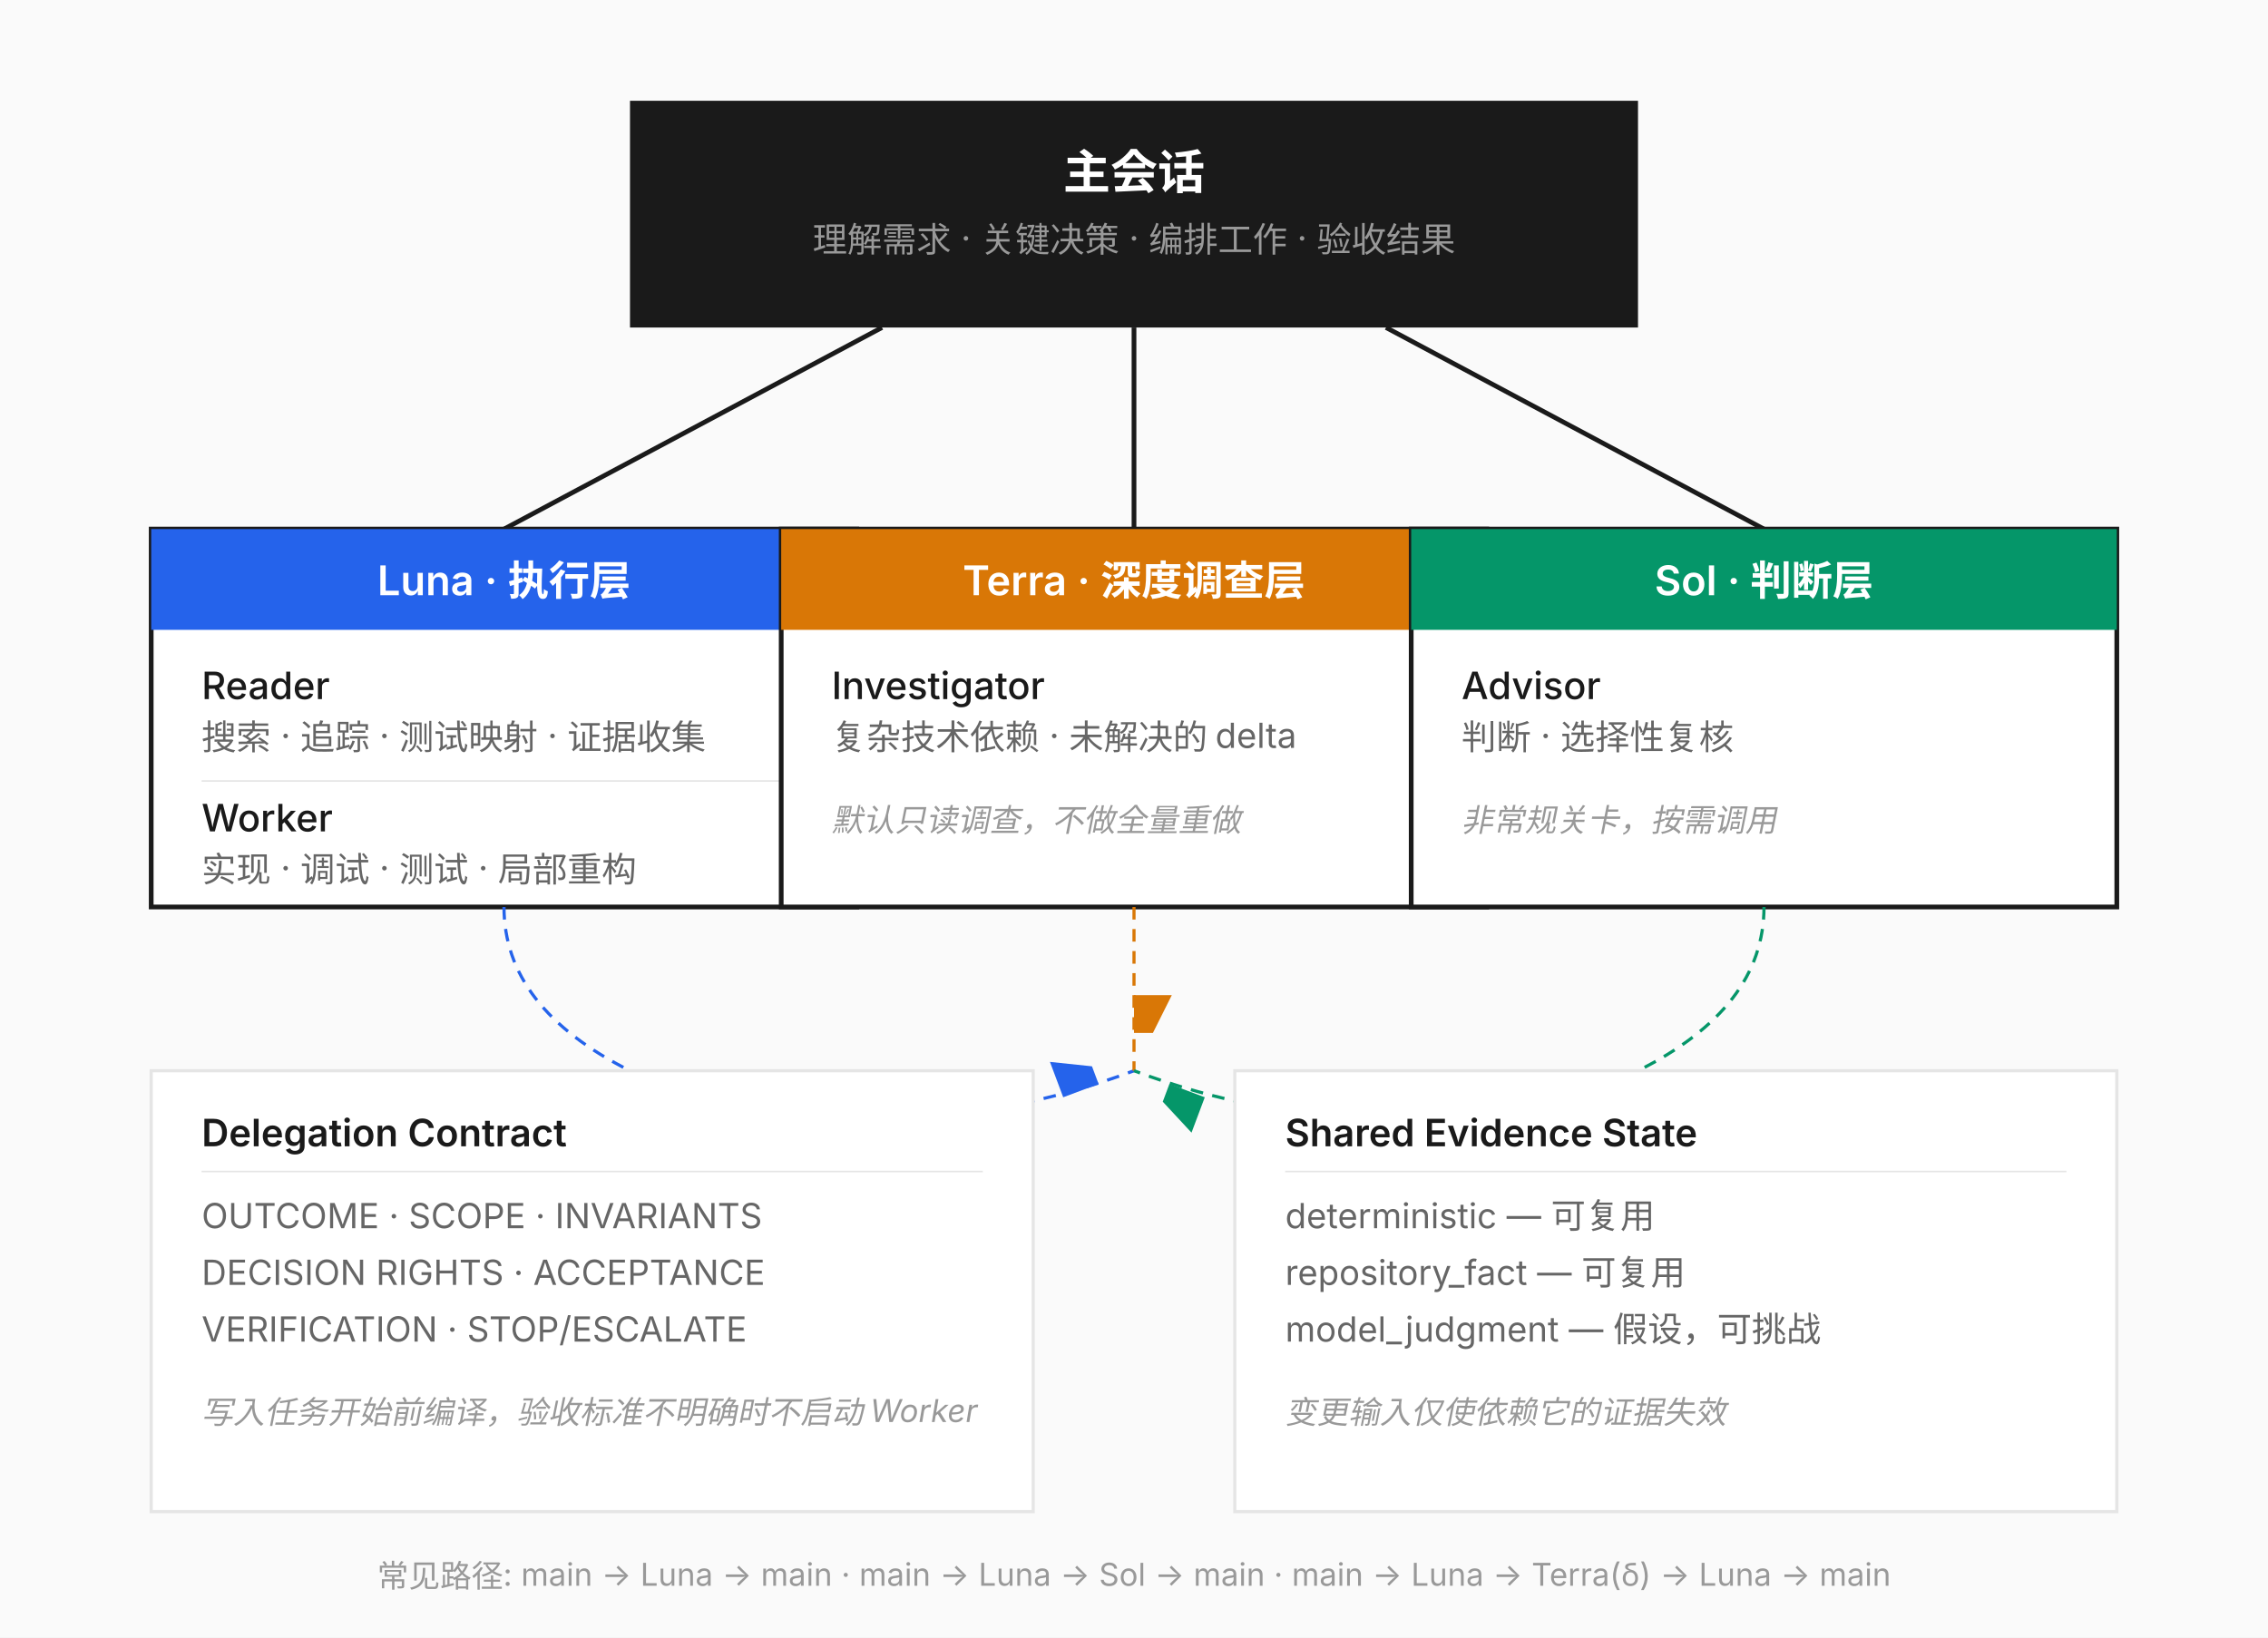
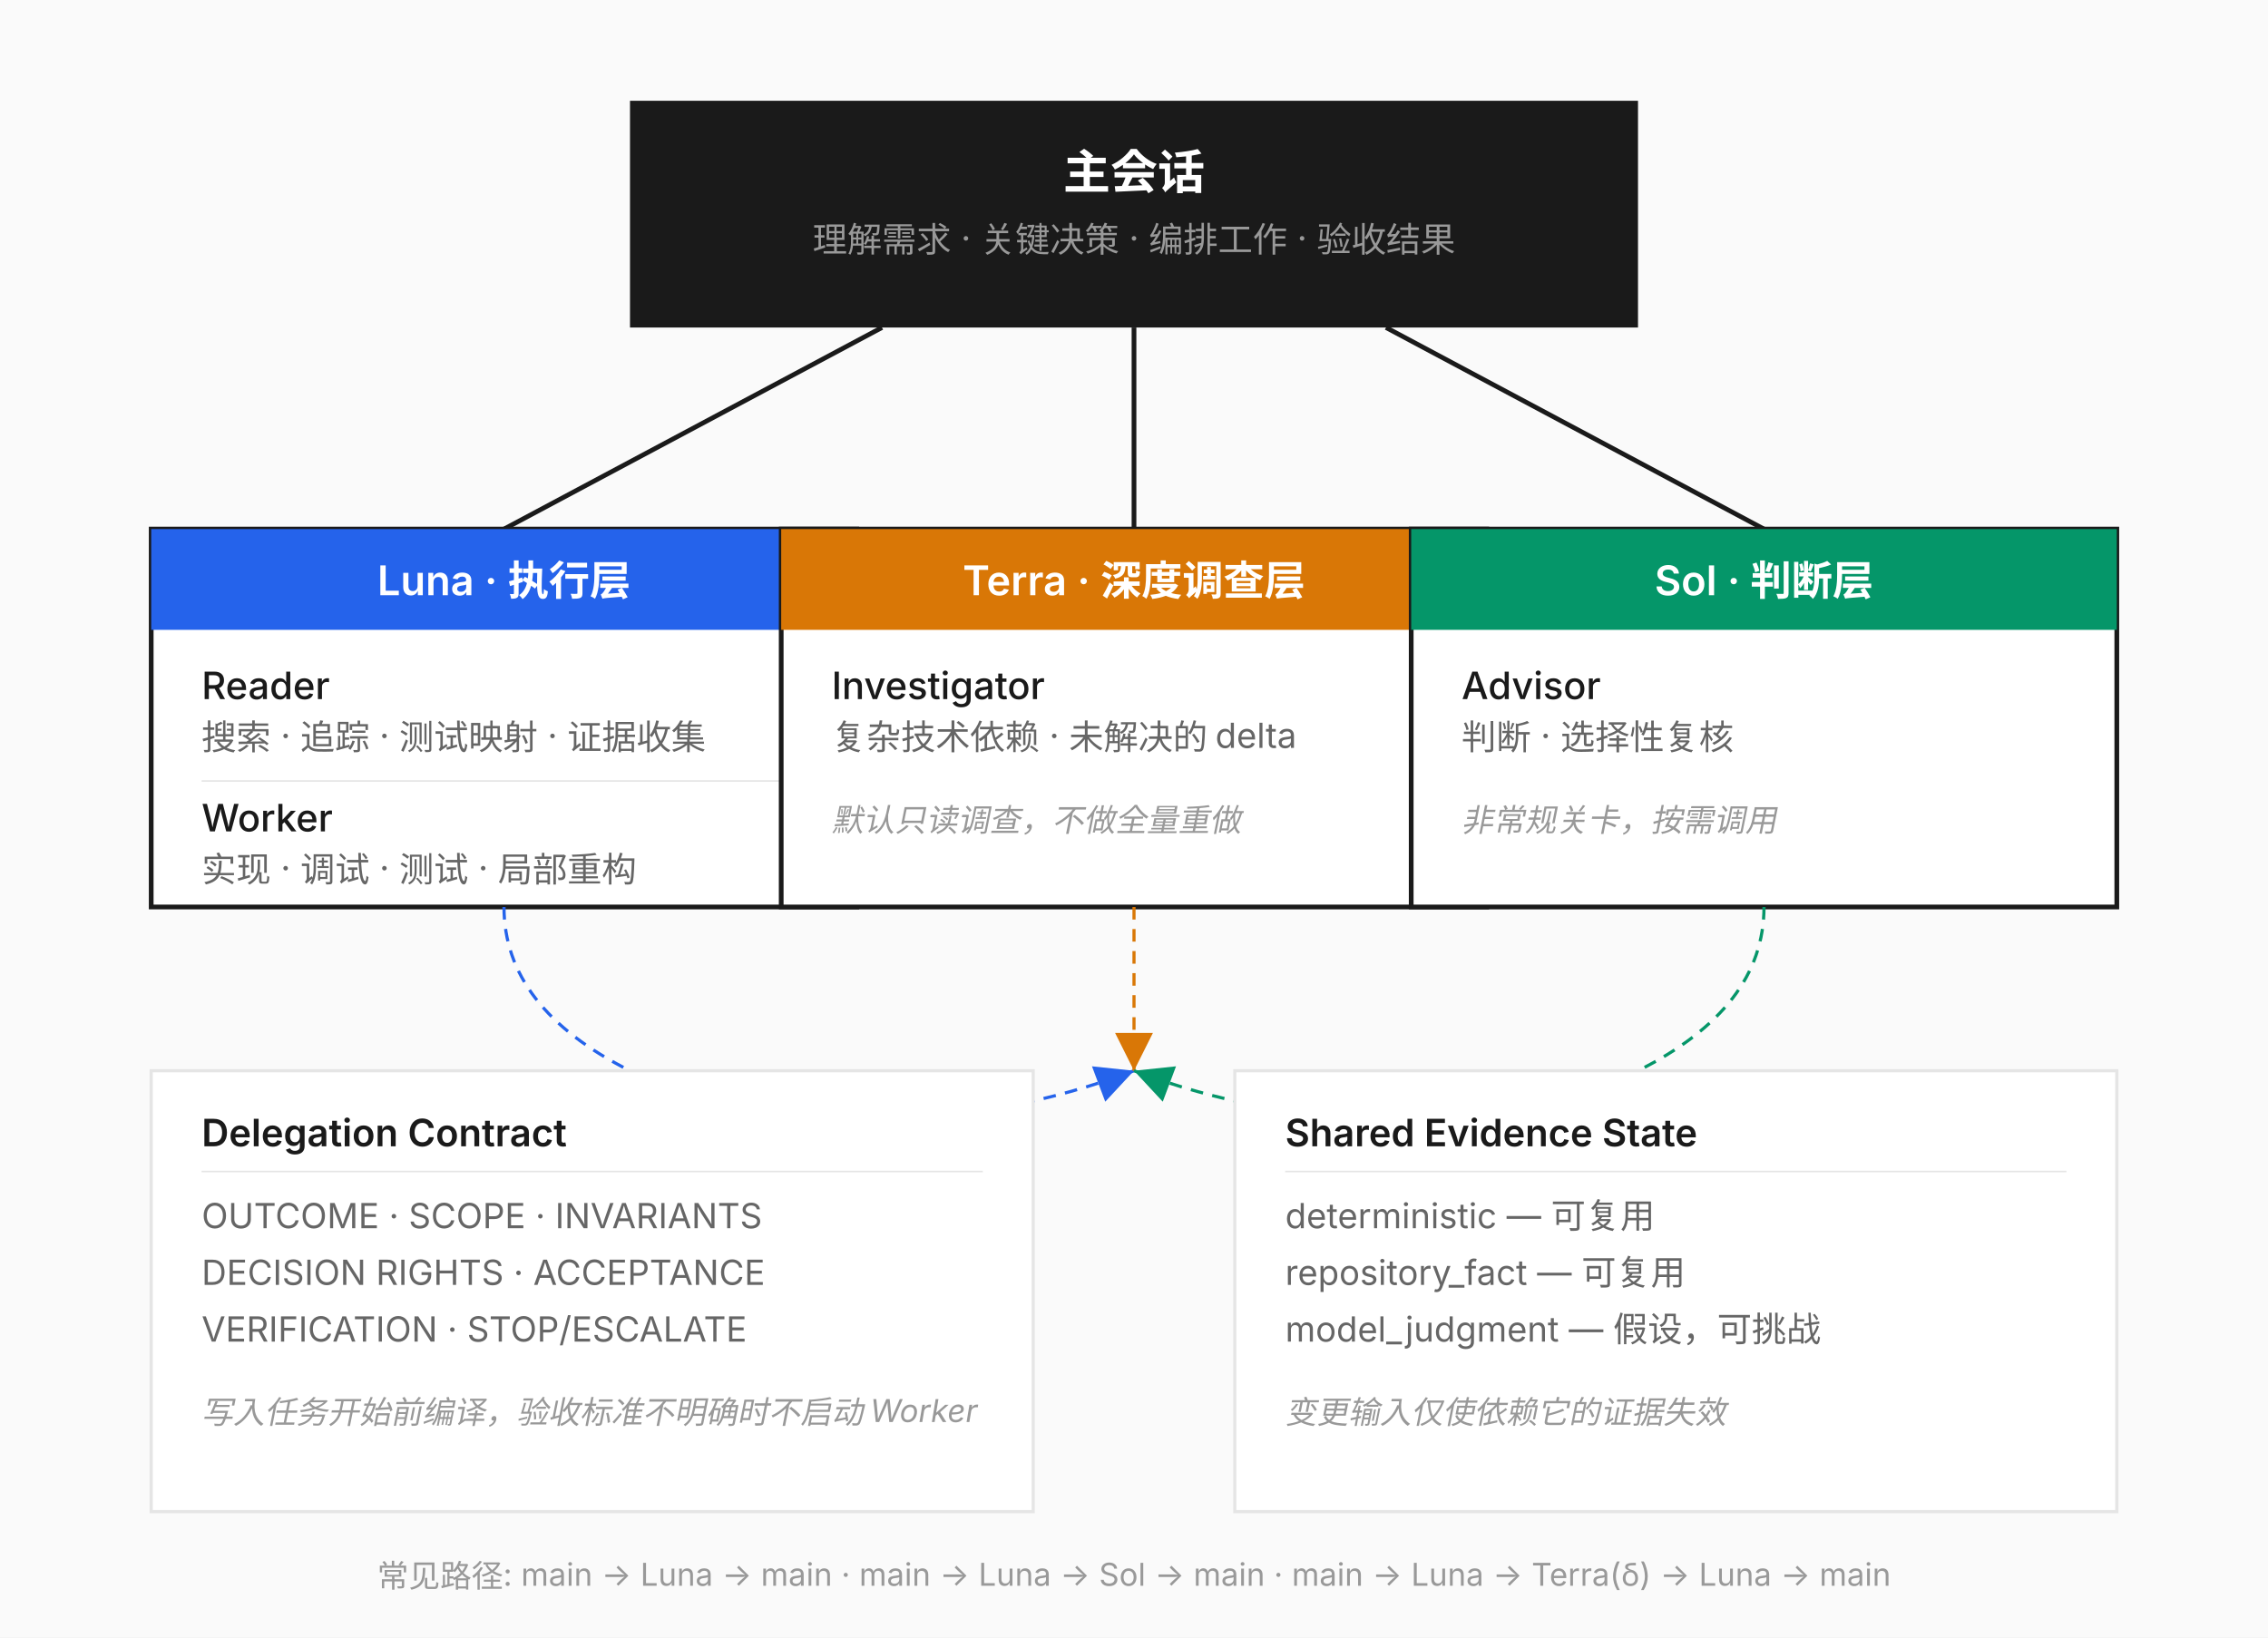
<svg xmlns="http://www.w3.org/2000/svg" viewBox="0 0 1440 1040" fill="none" font-family="Inter, Helvetica, 'Noto Sans SC', sans-serif">
  <rect width="1440" height="1040" fill="#fafafa" />
  <rect x="400" y="64" width="640" height="144" rx="0" fill="#1a1a1a" />
  <text x="720" y="120" text-anchor="middle" fill="#fff" font-size="30" font-weight="600">主会话</text>
  <text x="720" y="160" text-anchor="middle" fill="#999" font-size="22">理解需求 · 关键决策 · 编排工作 · 验收结果</text>
  <line x1="560" y1="208" x2="320" y2="336" stroke="#1a1a1a" stroke-width="3" />
  <line x1="720" y1="208" x2="720" y2="336" stroke="#1a1a1a" stroke-width="3" />
  <line x1="880" y1="208" x2="1120" y2="336" stroke="#1a1a1a" stroke-width="3" />
  <rect x="96" y="336" width="448" height="240" rx="0" fill="#fff" stroke="#1a1a1a" stroke-width="3" />
  <rect x="96" y="336" width="448" height="64" rx="0" fill="#2563eb" />
  <text x="320" y="378" text-anchor="middle" fill="#fff" font-size="26" font-weight="600">Luna · 执行层</text>
  <text x="128" y="444" fill="#1a1a1a" font-size="24" font-weight="500">Reader</text>
  <text x="128" y="476" fill="#666" font-size="22">搜索 · 追踪 · 测试映射 · 证据收集</text>
  <line x1="128" y1="496" x2="512" y2="496" stroke="#e5e5e5" stroke-width="1" />
  <text x="128" y="528" fill="#1a1a1a" font-size="24" font-weight="500">Worker</text>
  <text x="128" y="560" fill="#666" font-size="22">实现 · 调试 · 测试 · 局部重构</text>
  <rect x="496" y="336" width="448" height="240" rx="0" fill="#fff" stroke="#1a1a1a" stroke-width="3" />
  <rect x="496" y="336" width="448" height="64" rx="0" fill="#d97706" />
  <text x="720" y="378" text-anchor="middle" fill="#fff" font-size="26" font-weight="600">Terra · 深度调查层</text>
  <text x="528" y="444" fill="#1a1a1a" font-size="24" font-weight="500">Investigator</text>
  <text x="528" y="476" fill="#666" font-size="22">复杂技术依赖 · 未解决的 delta</text>
  <text x="528" y="528" fill="#999" font-size="20" font-style="italic">默认只读调查，不做全量重做</text>
  <rect x="896" y="336" width="448" height="240" rx="0" fill="#fff" stroke="#1a1a1a" stroke-width="3" />
  <rect x="896" y="336" width="448" height="64" rx="0" fill="#059669" />
  <text x="1120" y="378" text-anchor="middle" fill="#fff" font-size="26" font-weight="600">Sol · 判断层</text>
  <text x="928" y="444" fill="#1a1a1a" font-size="24" font-weight="500">Advisor</text>
  <text x="928" y="476" fill="#666" font-size="22">判断 · 选择性复核</text>
  <text x="928" y="528" fill="#999" font-size="20" font-style="italic">非常规关卡，按需调用</text>
  <path d="M320,576 Q320,640 400,680 Q560,740 720,680" stroke="#2563eb" stroke-width="2" stroke-dasharray="8,6" fill="none" marker-end="url(#arrow-blue)" />
  <path d="M720,576 Q720,640 720,680" stroke="#d97706" stroke-width="2" stroke-dasharray="8,6" fill="none" marker-end="url(#arrow-amber)" />
  <path d="M1120,576 Q1120,640 1040,680 Q880,740 720,680" stroke="#059669" stroke-width="2" stroke-dasharray="8,6" fill="none" marker-end="url(#arrow-green)" />
  <rect x="96" y="680" width="560" height="280" rx="0" fill="#fff" stroke="#e5e5e5" stroke-width="2" />
  <text x="128" y="728" fill="#1a1a1a" font-size="24" font-weight="600">Delegation Contract</text>
  <line x1="128" y1="744" x2="624" y2="744" stroke="#e5e5e5" stroke-width="1" />
  <text x="128" y="780" fill="#666" font-size="22">OUTCOME · SCOPE · INVARIANTS</text>
  <text x="128" y="816" fill="#666" font-size="22">DECISION RIGHTS · ACCEPTANCE</text>
  <text x="128" y="852" fill="#666" font-size="22">VERIFICATION · STOP/ESCALATE</text>
  <text x="128" y="904" fill="#999" font-size="20" font-style="italic">写入任务开始前编译，验收标准不明确时不启动 Worker</text>
  <rect x="784" y="680" width="560" height="280" rx="0" fill="#fff" stroke="#e5e5e5" stroke-width="2" />
  <text x="816" y="728" fill="#1a1a1a" font-size="24" font-weight="600">Shared Evidence State</text>
  <line x1="816" y1="744" x2="1312" y2="744" stroke="#e5e5e5" stroke-width="1" />
  <text x="816" y="780" fill="#666" font-size="22">deterministic — 可复用</text>
  <text x="816" y="816" fill="#666" font-size="22">repository_fact — 可复用</text>
  <text x="816" y="852" fill="#666" font-size="22">model_judgment — 假设，可挑战</text>
  <text x="816" y="904" fill="#999" font-size="20" font-style="italic">变更输入仅使依赖它的证据失效</text>
  <text x="720" y="1008" text-anchor="middle" fill="#999" font-size="20">常见路径: main → Luna → main · main → Luna → Sol → main · main → Luna → Terra(δ) → Luna → main</text>
  <defs>
-     <marker id="arrow-blue" viewBox="0 0 8 8" refX="16" refY="8" markerWidth="12" markerHeight="12" orient="auto-start-reverse">
+     <marker id="arrow-blue" viewBox="0 0 16 16" refX="16" refY="8" markerWidth="12" markerHeight="12" orient="auto-start-reverse">
      <path d="M0,0 L16,8 L0,16 Z" fill="#2563eb" />
    </marker>
-     <marker id="arrow-amber" viewBox="0 0 8 8" refX="16" refY="8" markerWidth="12" markerHeight="12" orient="auto-start-reverse">
+     <marker id="arrow-amber" viewBox="0 0 16 16" refX="16" refY="8" markerWidth="12" markerHeight="12" orient="auto-start-reverse">
      <path d="M0,0 L16,8 L0,16 Z" fill="#d97706" />
    </marker>
-     <marker id="arrow-green" viewBox="0 0 8 8" refX="16" refY="8" markerWidth="12" markerHeight="12" orient="auto-start-reverse">
+     <marker id="arrow-green" viewBox="0 0 16 16" refX="16" refY="8" markerWidth="12" markerHeight="12" orient="auto-start-reverse">
      <path d="M0,0 L16,8 L0,16 Z" fill="#059669" />
    </marker>
  </defs>
</svg>
